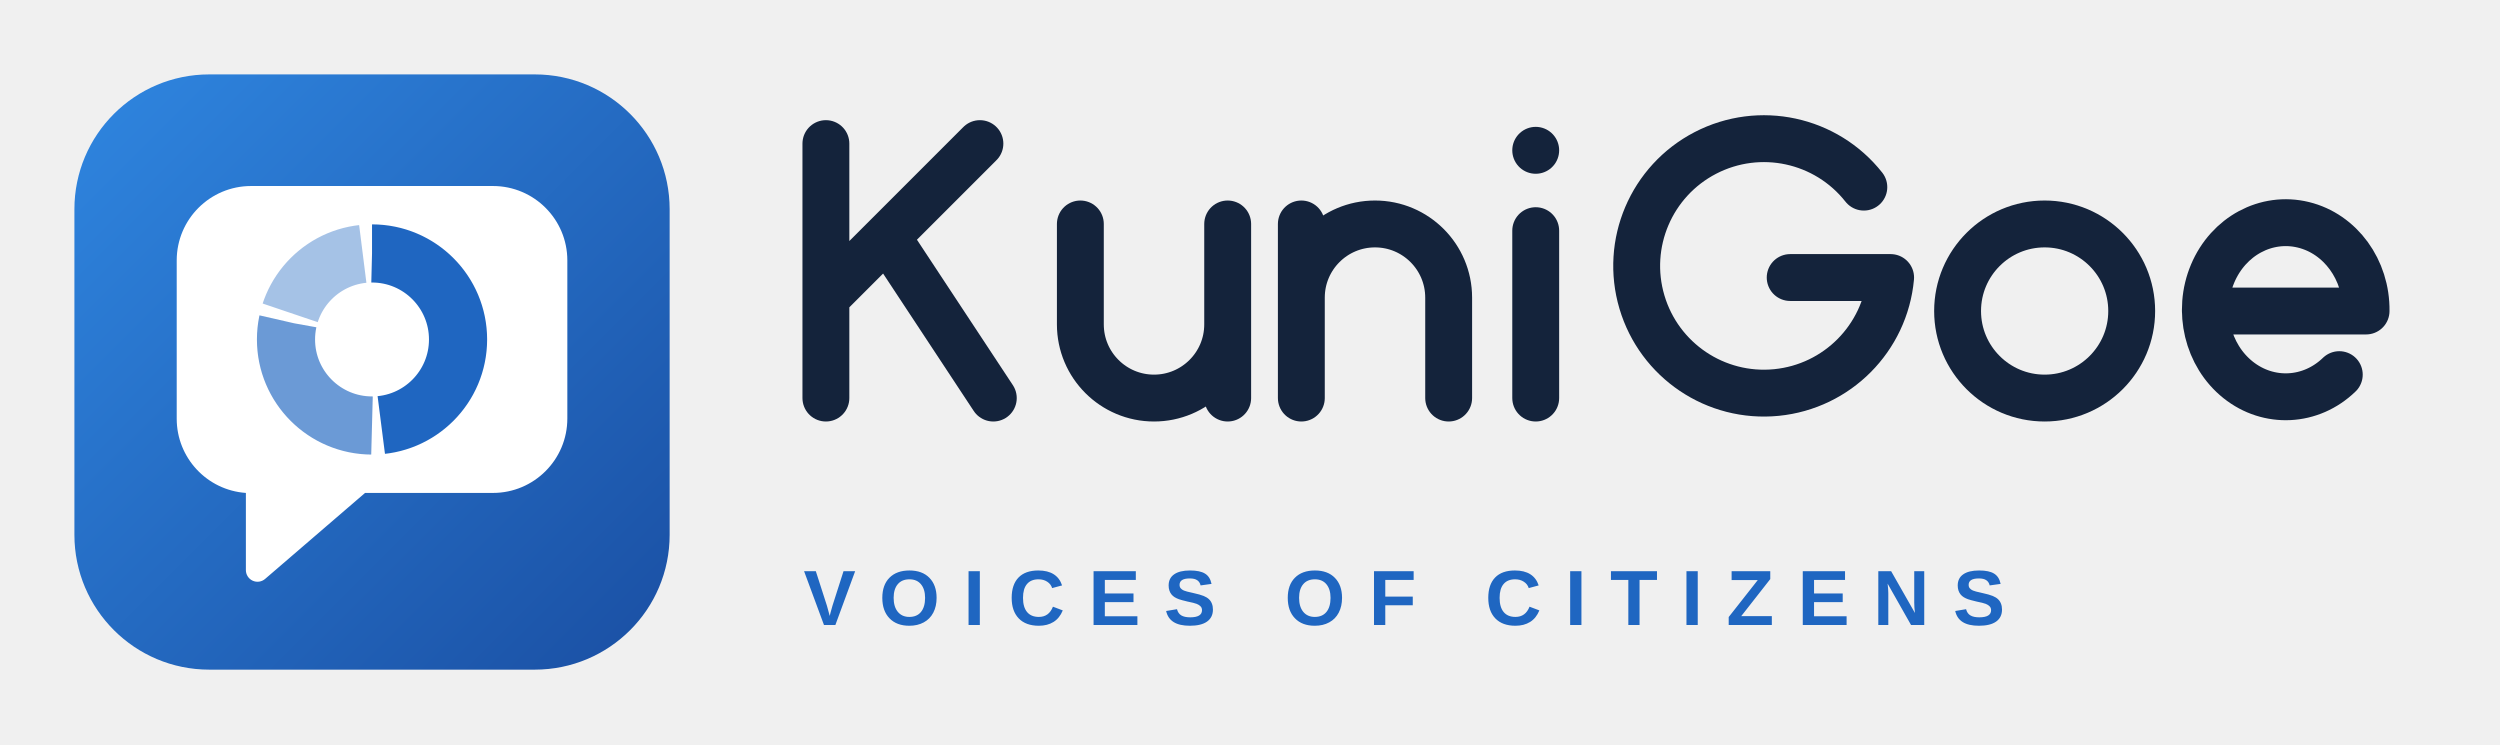
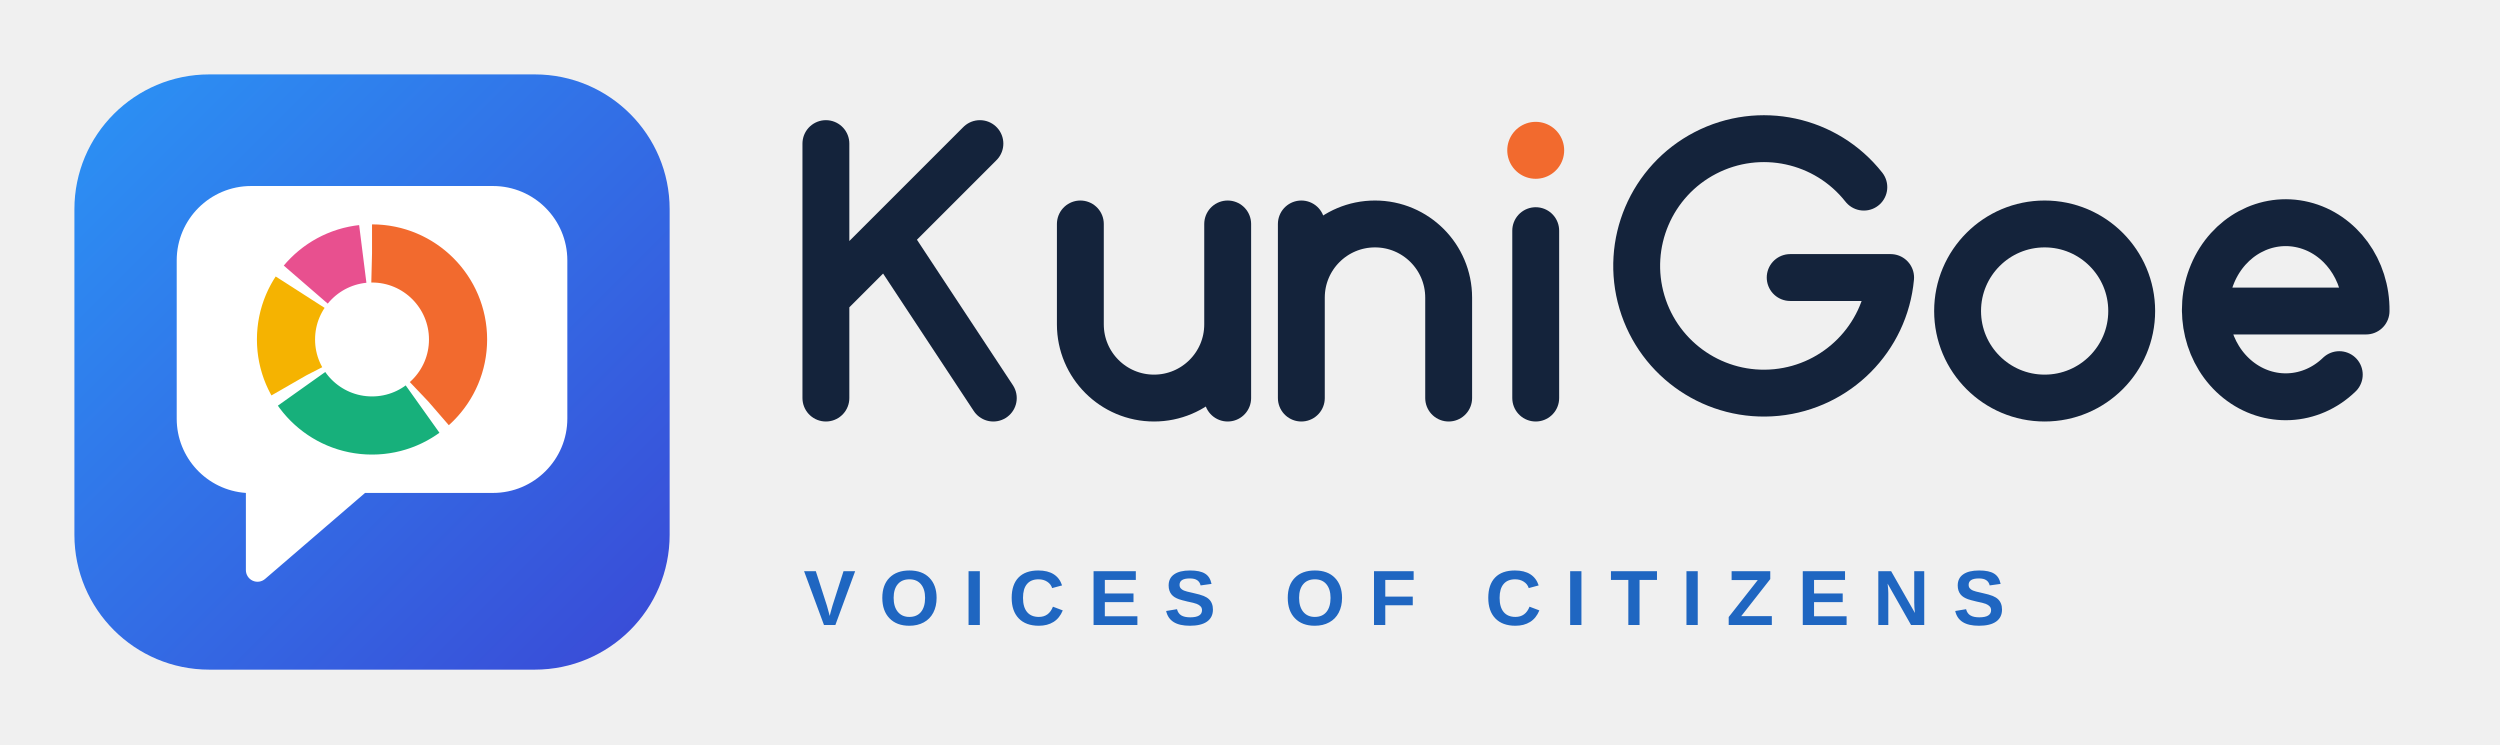
<svg xmlns="http://www.w3.org/2000/svg" viewBox="0 0 672 200" role="img" aria-label="KuniGoe - Voices of Citizens">
  <svg x="20" y="20" width="160" height="160" viewBox="0 0 512 512">
    <defs>
      <linearGradient id="bgl" x1="0" y1="0" x2="1" y2="1">
-         <stop offset="0" stop-color="#2f86e0" />
-         <stop offset="1" stop-color="#1a4fa3" />
+         <stop offset="0" stop-color="#2b93f5" />
+         <stop offset="1" stop-color="#3a49d6" />
      </linearGradient>
    </defs>
    <rect width="512" height="512" rx="116" fill="url(#bgl)" />
    <path fill="#fff" d="M152 96h208a64 64 0 0 1 64 64v136a64 64 0 0 1-64 64H250l-86 74a10 10 0 0 1-16.500-7.600V360a64 64 0 0 1-59.500-63.800V160a64 64 0 0 1 64-64z" />
-     <circle cx="256" cy="228" r="74" fill="none" stroke="#1f66c1" stroke-width="50" stroke-dasharray="224.5 465.0" stroke-dashoffset="0.0" opacity="1" transform="rotate(-90 256 228)" />
-     <circle cx="256" cy="228" r="74" fill="none" stroke="#1f66c1" stroke-width="50" stroke-dasharray="131.5 465.0" stroke-dashoffset="-232.5" opacity=".66" transform="rotate(-90 256 228)" />
-     <circle cx="256" cy="228" r="74" fill="none" stroke="#1f66c1" stroke-width="50" stroke-dasharray="85.0 465.0" stroke-dashoffset="-372.0" opacity=".4" transform="rotate(-90 256 228)" />
+     <circle cx="256" cy="228" r="74" fill="none" stroke="#f26a2e" stroke-width="50" stroke-dasharray="178.0 465.0" stroke-dashoffset="0.0" transform="rotate(-90 256 228)" />
+     <circle cx="256" cy="228" r="74" fill="none" stroke="#17b07b" stroke-width="50" stroke-dasharray="117.5 465.0" stroke-dashoffset="-186.0" transform="rotate(-90 256 228)" />
+     <circle cx="256" cy="228" r="74" fill="none" stroke="#f5b301" stroke-width="50" stroke-dasharray="80.3 465.0" stroke-dashoffset="-311.5" transform="rotate(-90 256 228)" />
+     <circle cx="256" cy="228" r="74" fill="none" stroke="#e8508f" stroke-width="50" stroke-dasharray="57.1 465.0" stroke-dashoffset="-399.9" transform="rotate(-90 256 228)" />
  </svg>
  <g transform="translate(222 26) scale(.9)" fill="none" stroke="#14233b" stroke-width="14" stroke-linecap="round" stroke-linejoin="round">
    <path d="M0 14V90 M46 14L2 58 M19 43L50 90" transform="translate(0 0)" />
    <path d="M0 38V68a22 22 0 0 0 44 0V38 M44 62V90" transform="translate(76 0)" />
    <path d="M0 38V90 M0 60a22 22 0 0 1 44 0V90" transform="translate(142 0)" />
-     <path d="M0 40V90 M0 16v.01" transform="translate(212 0)" />
+     <path d="M0 40V90" transform="translate(212 0)" />
    <path d="M68 27A38 38 0 1 0 76 54H46" transform="translate(242 0)" />
    <path d="M0 64a26 26 0 1 0 52 0a26 26 0 1 0-52 0" transform="translate(338 0)" />
    <path d="M2 64H50A24 26 0 1 0 42 83" transform="translate(410 0)" />
+     <path d="M212 16v.01" stroke="#f26a2e" stroke-width="17" />
  </g>
  <text x="216" y="168" font-family="Arial, 'Liberation Sans', Helvetica, sans-serif" font-size="21" font-weight="700" letter-spacing="6.300" fill="#1f66c1">VOICES OF CITIZENS</text>
</svg>
